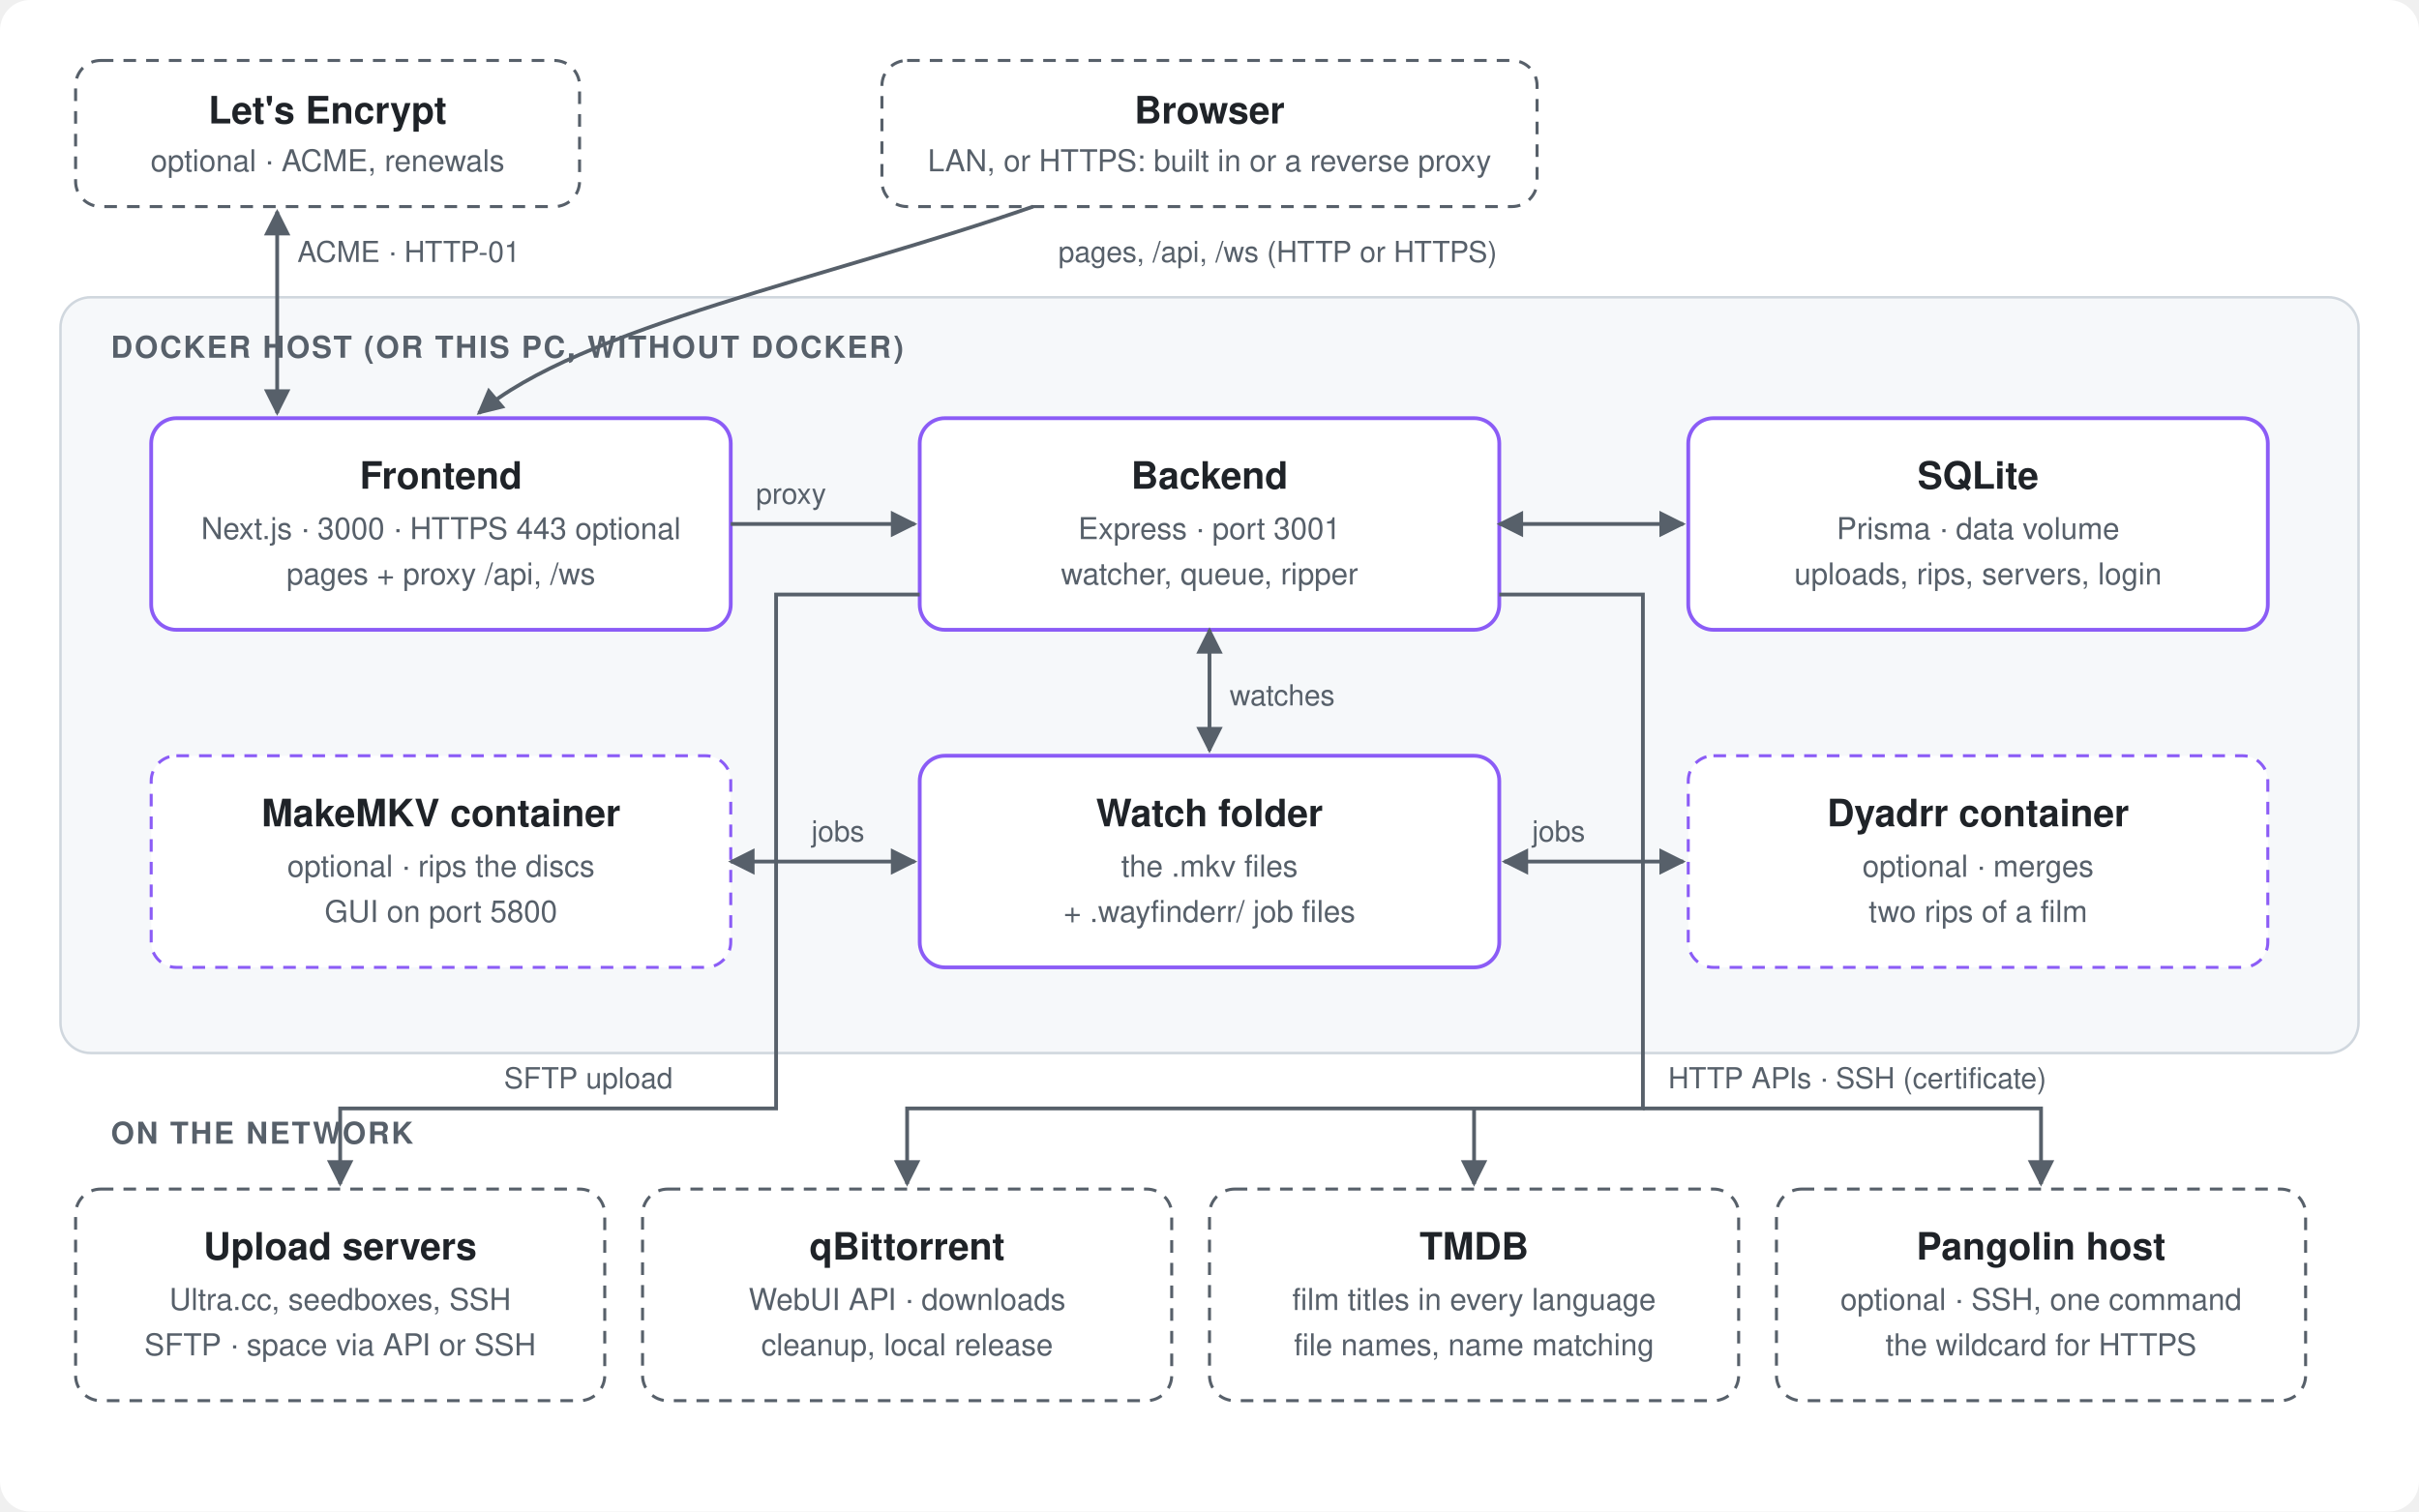
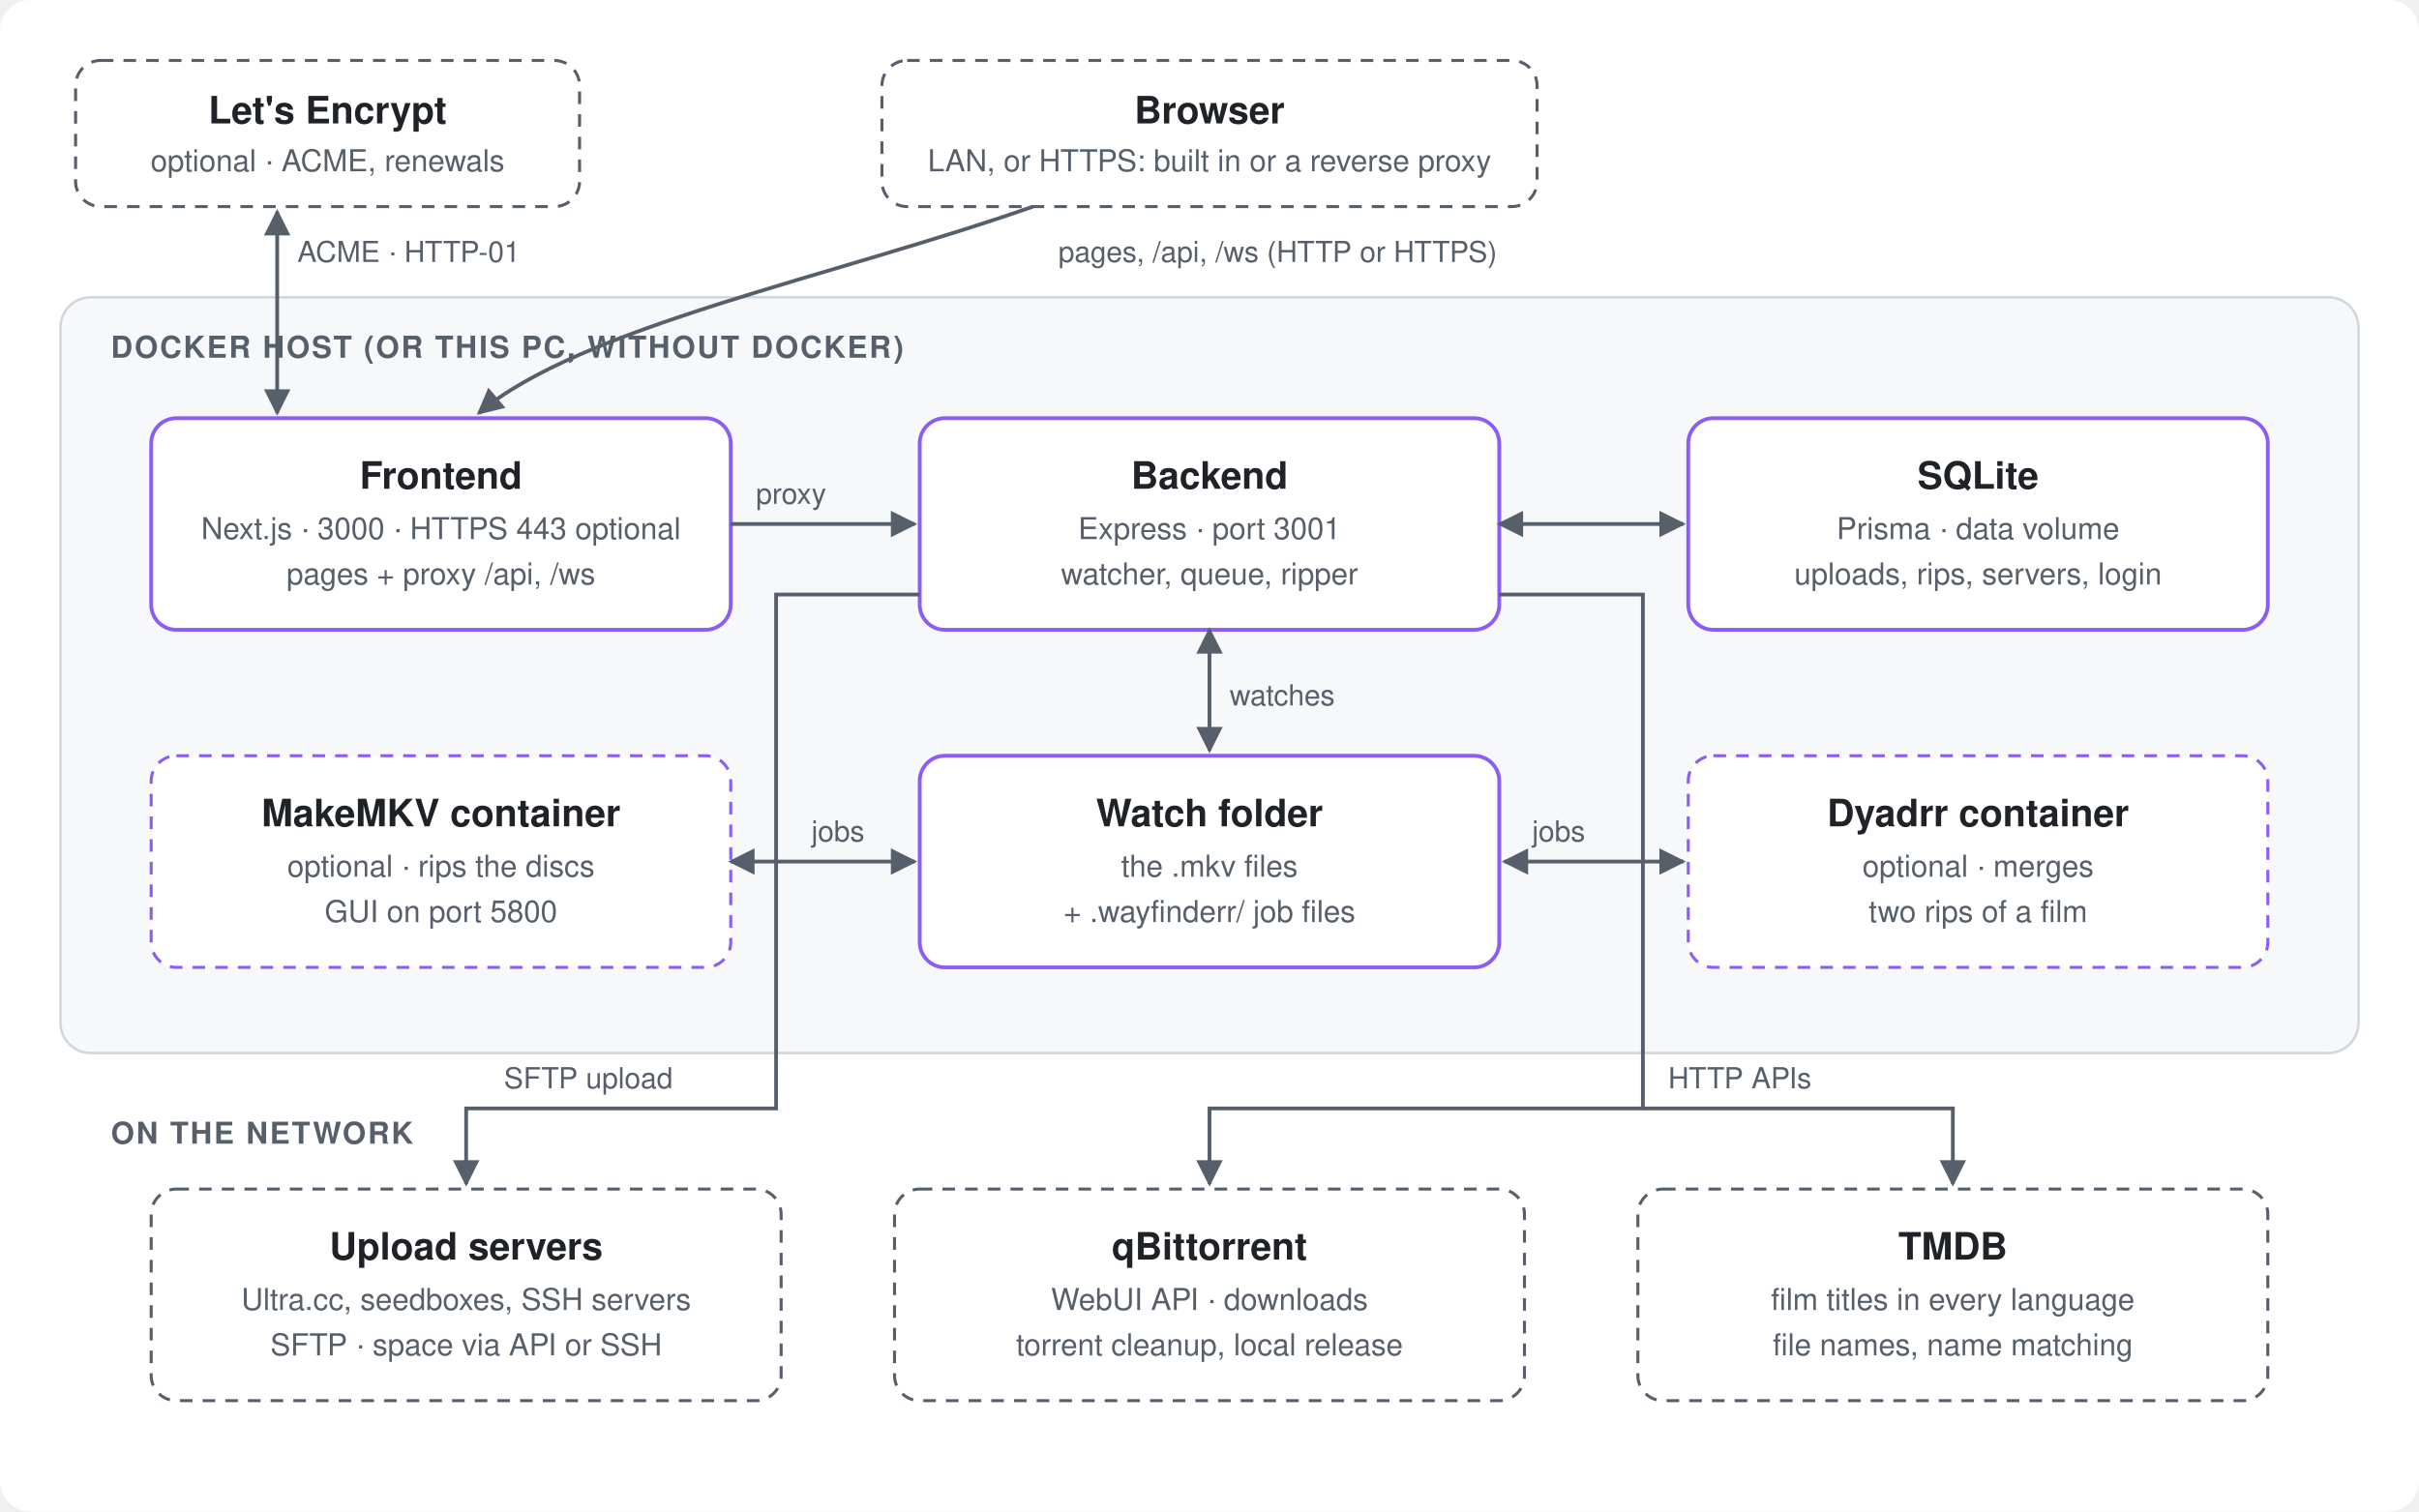
<svg xmlns="http://www.w3.org/2000/svg" viewBox="0 0 960 600" width="960" height="600" font-family="-apple-system, BlinkMacSystemFont, 'Segoe UI', Helvetica, Arial, sans-serif" role="img" aria-labelledby="t d">
  <style>
    .bg { fill: #ffffff; }
    .zone { fill: #f6f8fa; stroke: #d0d7de; }
    .box { fill: #ffffff; stroke: #8b5cf6; stroke-width: 1.5; }
    .ext { fill: #ffffff; stroke: #57606a; stroke-width: 1.2; stroke-dasharray: 5 4; }
    .opt { fill: #ffffff; stroke: #8b5cf6; stroke-width: 1.2; stroke-dasharray: 5 4; }
    .title { fill: #1f2328; font-size: 15px; font-weight: 600; }
    .sub { fill: #57606a; font-size: 12px; }
    .zlabel { fill: #57606a; font-size: 12px; font-weight: 600; letter-spacing: .06em; }
    .edge { stroke: #57606a; stroke-width: 1.5; fill: none; }
    .elabel { fill: #57606a; font-size: 11.5px; }
    .arrow { fill: #57606a; }
    .accent { fill: #8b5cf6; }
    @media (prefers-color-scheme: dark) {
      .bg { fill: #0d1117; }
      .zone { fill: #161b22; stroke: #30363d; }
      .box, .ext, .opt { fill: #0d1117; }
      .box, .opt { stroke: #a78bfa; }
      .ext { stroke: #8b949e; }
      .title { fill: #e6edf3; }
      .sub, .zlabel, .elabel { fill: #8b949e; }
      .edge { stroke: #8b949e; }
      .arrow { fill: #8b949e; }
      .accent { fill: #a78bfa; }
    }
  </style>
  <defs>
    <marker id="a" viewBox="0 0 10 10" refX="9" refY="5" markerWidth="7" markerHeight="7" orient="auto-start-reverse">
      <path d="M0 0 L10 5 L0 10 z" class="arrow" />
    </marker>
  </defs>
  <rect class="bg" width="960" height="600" rx="12" />
  <rect class="ext" x="350" y="24" width="260" height="58" rx="10" />
  <text class="title" x="480" y="49" text-anchor="middle">Browser</text>
  <text class="sub" x="480" y="68" text-anchor="middle">LAN, or HTTPS: built in or a reverse proxy</text>
  <rect class="ext" x="30" y="24" width="200" height="58" rx="10" />
  <text class="title" x="130" y="49" text-anchor="middle">Let's Encrypt</text>
  <text class="sub" x="130" y="68" text-anchor="middle">optional · ACME, renewals</text>
  <rect class="zone" x="24" y="118" width="912" height="300" rx="12" />
  <text class="zlabel" x="44" y="142">DOCKER HOST (OR THIS PC, WITHOUT DOCKER)</text>
  <rect class="box" x="60" y="166" width="230" height="84" rx="10" />
  <text class="title" x="175" y="194" text-anchor="middle">Frontend</text>
  <text class="sub" x="175" y="214" text-anchor="middle">Next.js · 3000 · HTTPS 443 optional</text>
  <text class="sub" x="175" y="232" text-anchor="middle">pages + proxy /api, /ws</text>
  <rect class="box" x="365" y="166" width="230" height="84" rx="10" />
  <text class="title" x="480" y="194" text-anchor="middle">Backend</text>
  <text class="sub" x="480" y="214" text-anchor="middle">Express · port 3001</text>
  <text class="sub" x="480" y="232" text-anchor="middle">watcher, queue, ripper</text>
  <rect class="box" x="670" y="166" width="230" height="84" rx="10" />
  <text class="title" x="785" y="194" text-anchor="middle">SQLite</text>
  <text class="sub" x="785" y="214" text-anchor="middle">Prisma · data volume</text>
  <text class="sub" x="785" y="232" text-anchor="middle">uploads, rips, servers, login</text>
  <rect class="box" x="365" y="300" width="230" height="84" rx="10" />
  <text class="title" x="480" y="328" text-anchor="middle">Watch folder</text>
  <text class="sub" x="480" y="348" text-anchor="middle">the .mkv files</text>
  <text class="sub" x="480" y="366" text-anchor="middle">+ .wayfinderr/ job files</text>
  <rect class="opt" x="60" y="300" width="230" height="84" rx="10" />
  <text class="title" x="175" y="328" text-anchor="middle">MakeMKV container</text>
  <text class="sub" x="175" y="348" text-anchor="middle">optional · rips the discs</text>
  <text class="sub" x="175" y="366" text-anchor="middle">GUI on port 5800</text>
  <rect class="opt" x="670" y="300" width="230" height="84" rx="10" />
  <text class="title" x="785" y="328" text-anchor="middle">Dyadrr container</text>
  <text class="sub" x="785" y="348" text-anchor="middle">optional · merges</text>
  <text class="sub" x="785" y="366" text-anchor="middle">two rips of a film</text>
  <text class="zlabel" x="44" y="454">ON THE NETWORK</text>
-   <rect class="ext" x="30" y="472" width="210" height="84" rx="10" />
-   <text class="title" x="135" y="500" text-anchor="middle">Upload servers</text>
-   <text class="sub" x="135" y="520" text-anchor="middle">Ultra.cc, seedboxes, SSH</text>
-   <text class="sub" x="135" y="538" text-anchor="middle">SFTP · space via API or SSH</text>
-   <rect class="ext" x="255" y="472" width="210" height="84" rx="10" />
-   <text class="title" x="360" y="500" text-anchor="middle">qBittorrent</text>
-   <text class="sub" x="360" y="520" text-anchor="middle">WebUI API · downloads</text>
-   <text class="sub" x="360" y="538" text-anchor="middle">cleanup, local release</text>
-   <rect class="ext" x="480" y="472" width="210" height="84" rx="10" />
-   <text class="title" x="585" y="500" text-anchor="middle">TMDB</text>
-   <text class="sub" x="585" y="520" text-anchor="middle">film titles in every language</text>
-   <text class="sub" x="585" y="538" text-anchor="middle">file names, name matching</text>
-   <rect class="ext" x="705" y="472" width="210" height="84" rx="10" />
-   <text class="title" x="810" y="500" text-anchor="middle">Pangolin host</text>
-   <text class="sub" x="810" y="520" text-anchor="middle">optional · SSH, one command</text>
-   <text class="sub" x="810" y="538" text-anchor="middle">the wildcard for HTTPS</text>
+   <rect class="ext" x="60" y="472" width="250" height="84" rx="10" />
+   <text class="title" x="185" y="500" text-anchor="middle">Upload servers</text>
+   <text class="sub" x="185" y="520" text-anchor="middle">Ultra.cc, seedboxes, SSH servers</text>
+   <text class="sub" x="185" y="538" text-anchor="middle">SFTP · space via API or SSH</text>
+   <rect class="ext" x="355" y="472" width="250" height="84" rx="10" />
+   <text class="title" x="480" y="500" text-anchor="middle">qBittorrent</text>
+   <text class="sub" x="480" y="520" text-anchor="middle">WebUI API · downloads</text>
+   <text class="sub" x="480" y="538" text-anchor="middle">torrent cleanup, local release</text>
+   <rect class="ext" x="650" y="472" width="250" height="84" rx="10" />
+   <text class="title" x="775" y="500" text-anchor="middle">TMDB</text>
+   <text class="sub" x="775" y="520" text-anchor="middle">film titles in every language</text>
+   <text class="sub" x="775" y="538" text-anchor="middle">file names, name matching</text>
  <path class="edge" d="M410 82 C 330 110, 230 130, 190 164" marker-end="url(#a)" />
  <text class="elabel" x="420" y="104">pages, /api, /ws (HTTP or HTTPS)</text>
  <path class="edge" d="M110 164 V 84" marker-end="url(#a)" marker-start="url(#a)" />
  <text class="elabel" x="118" y="104">ACME · HTTP-01</text>
  <path class="edge" d="M290 208 L 363 208" marker-end="url(#a)" />
  <text class="elabel" x="300" y="200">proxy</text>
  <path class="edge" d="M595 208 L 668 208" marker-end="url(#a)" marker-start="url(#a)" />
  <path class="edge" d="M480 250 L 480 298" marker-end="url(#a)" marker-start="url(#a)" />
  <text class="elabel" x="488" y="280">watches</text>
  <path class="edge" d="M290 342 L 363 342" marker-end="url(#a)" marker-start="url(#a)" />
  <text class="elabel" x="322" y="334">jobs</text>
  <path class="edge" d="M668 342 L 597 342" marker-end="url(#a)" marker-start="url(#a)" />
  <text class="elabel" x="608" y="334">jobs</text>
-   <path class="edge" d="M365 236 H 308 V 440 H 135 V 470" marker-end="url(#a)" />
+   <path class="edge" d="M365 236 H 308 V 440 H 185 V 470" marker-end="url(#a)" />
  <text class="elabel" x="200" y="432">SFTP upload</text>
-   <path class="edge" d="M595 236 H 652 V 440 H 360 V 470" marker-end="url(#a)" />
-   <path class="edge" d="M585 440 V 470" marker-end="url(#a)" />
-   <path class="edge" d="M652 440 H 810 V 470" marker-end="url(#a)" />
-   <text class="elabel" x="662" y="432">HTTP APIs · SSH (certificate)</text>
+   <path class="edge" d="M595 236 H 652 V 440 H 480 V 470" marker-end="url(#a)" />
+   <path class="edge" d="M652 440 H 775 V 470" marker-end="url(#a)" />
+   <text class="elabel" x="662" y="432">HTTP APIs</text>
</svg>
